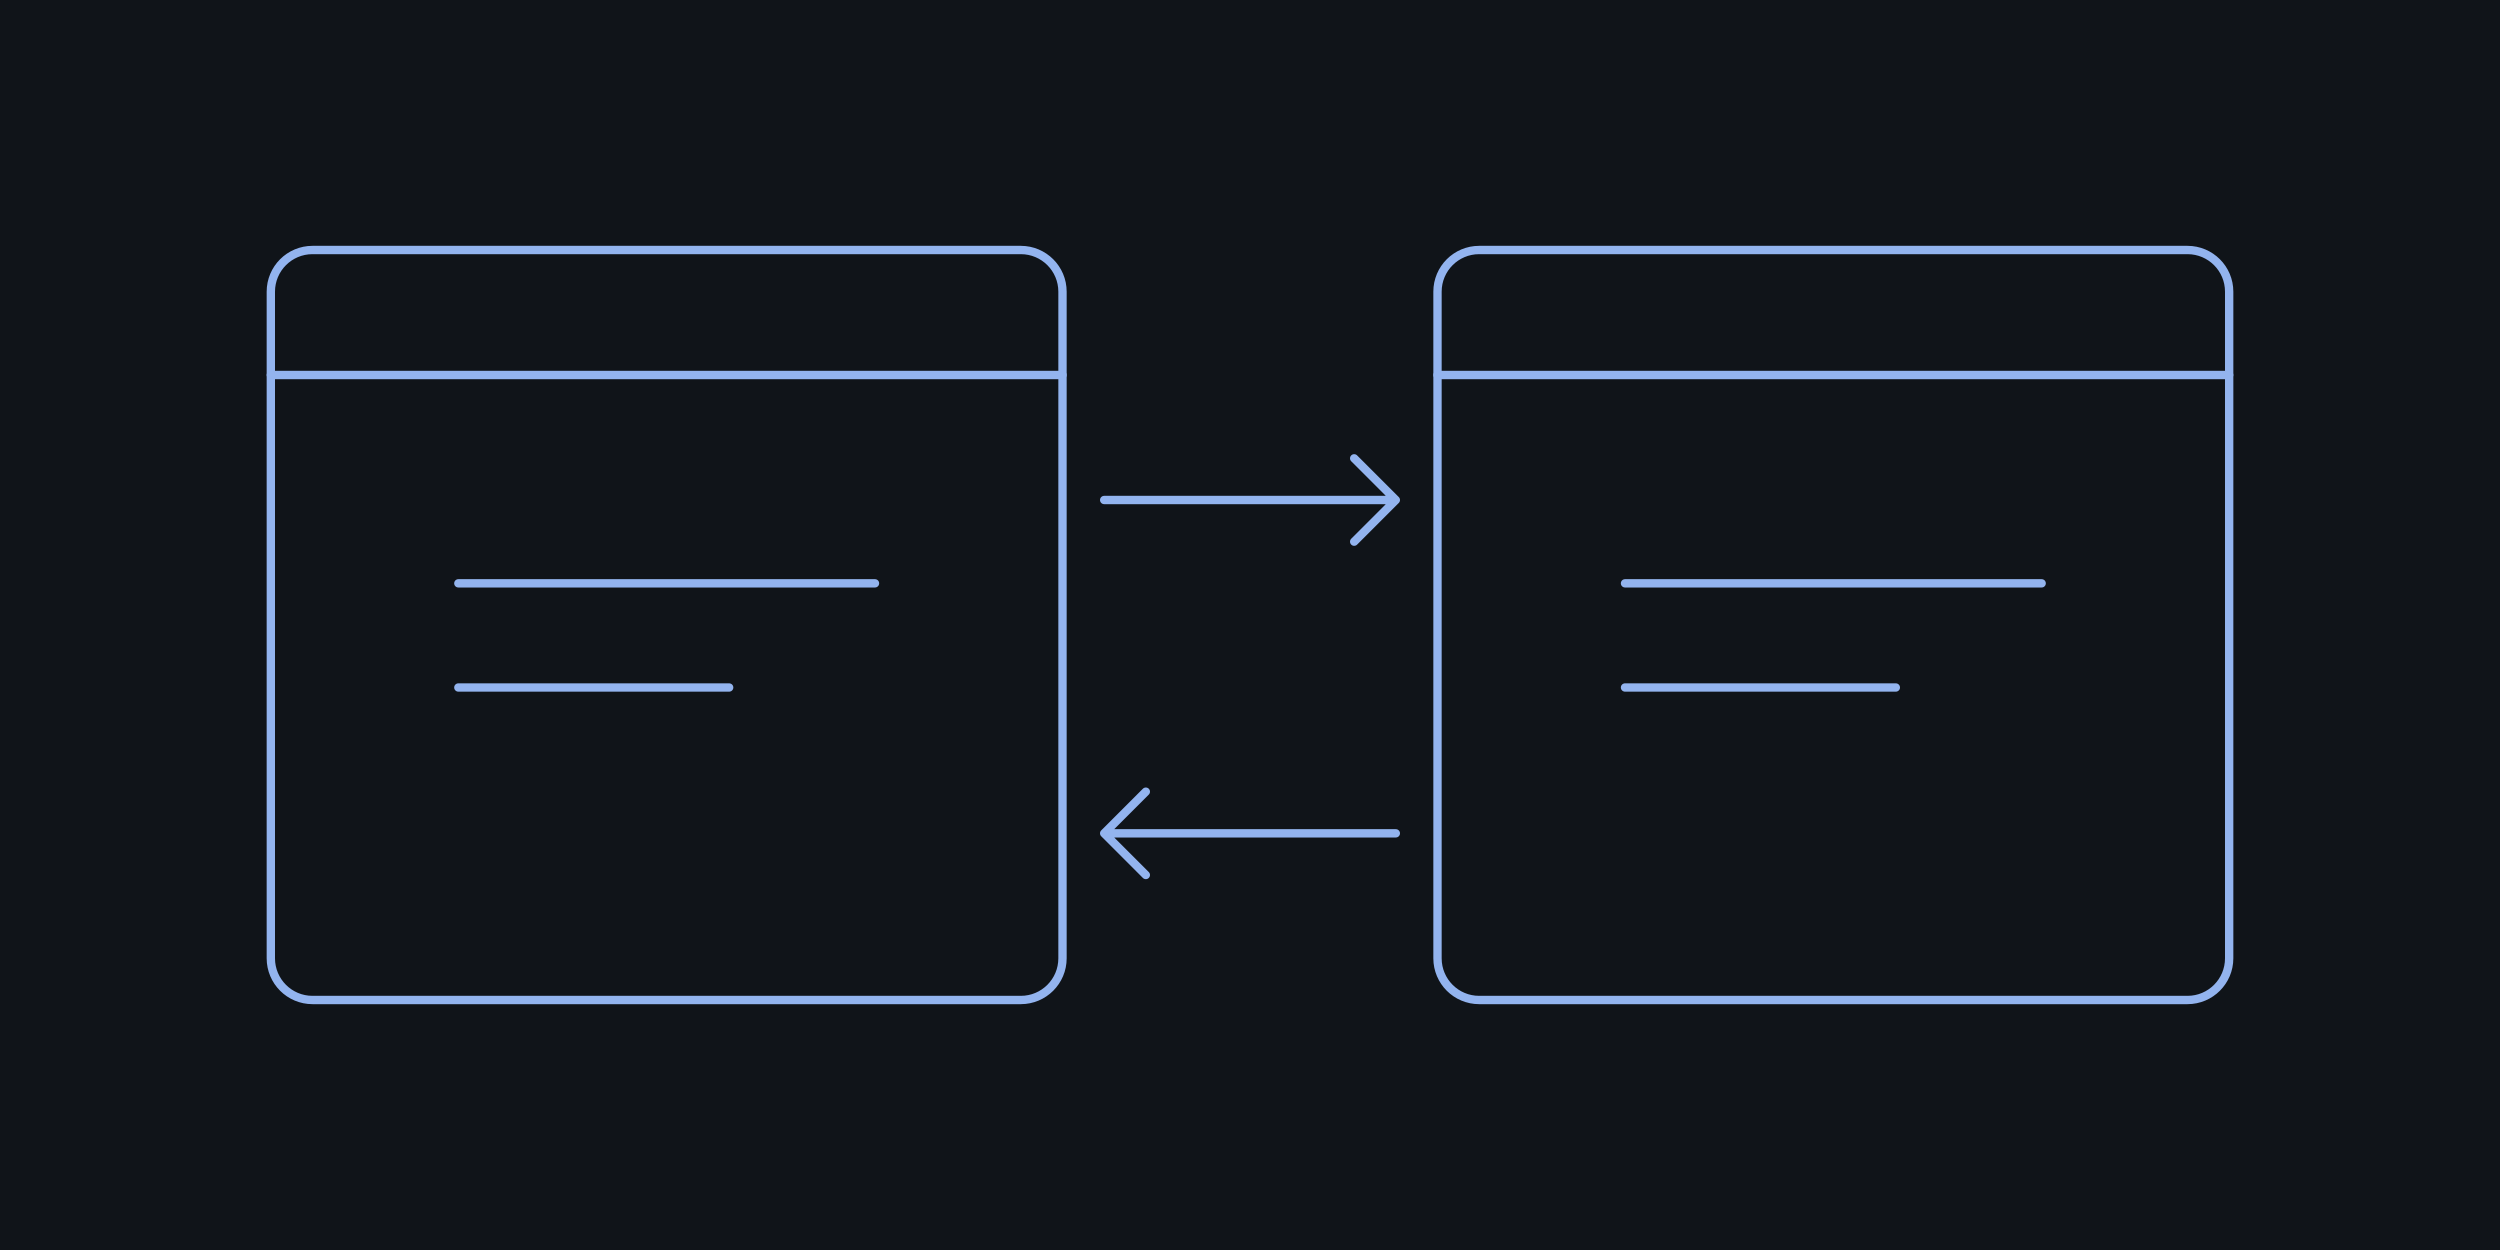
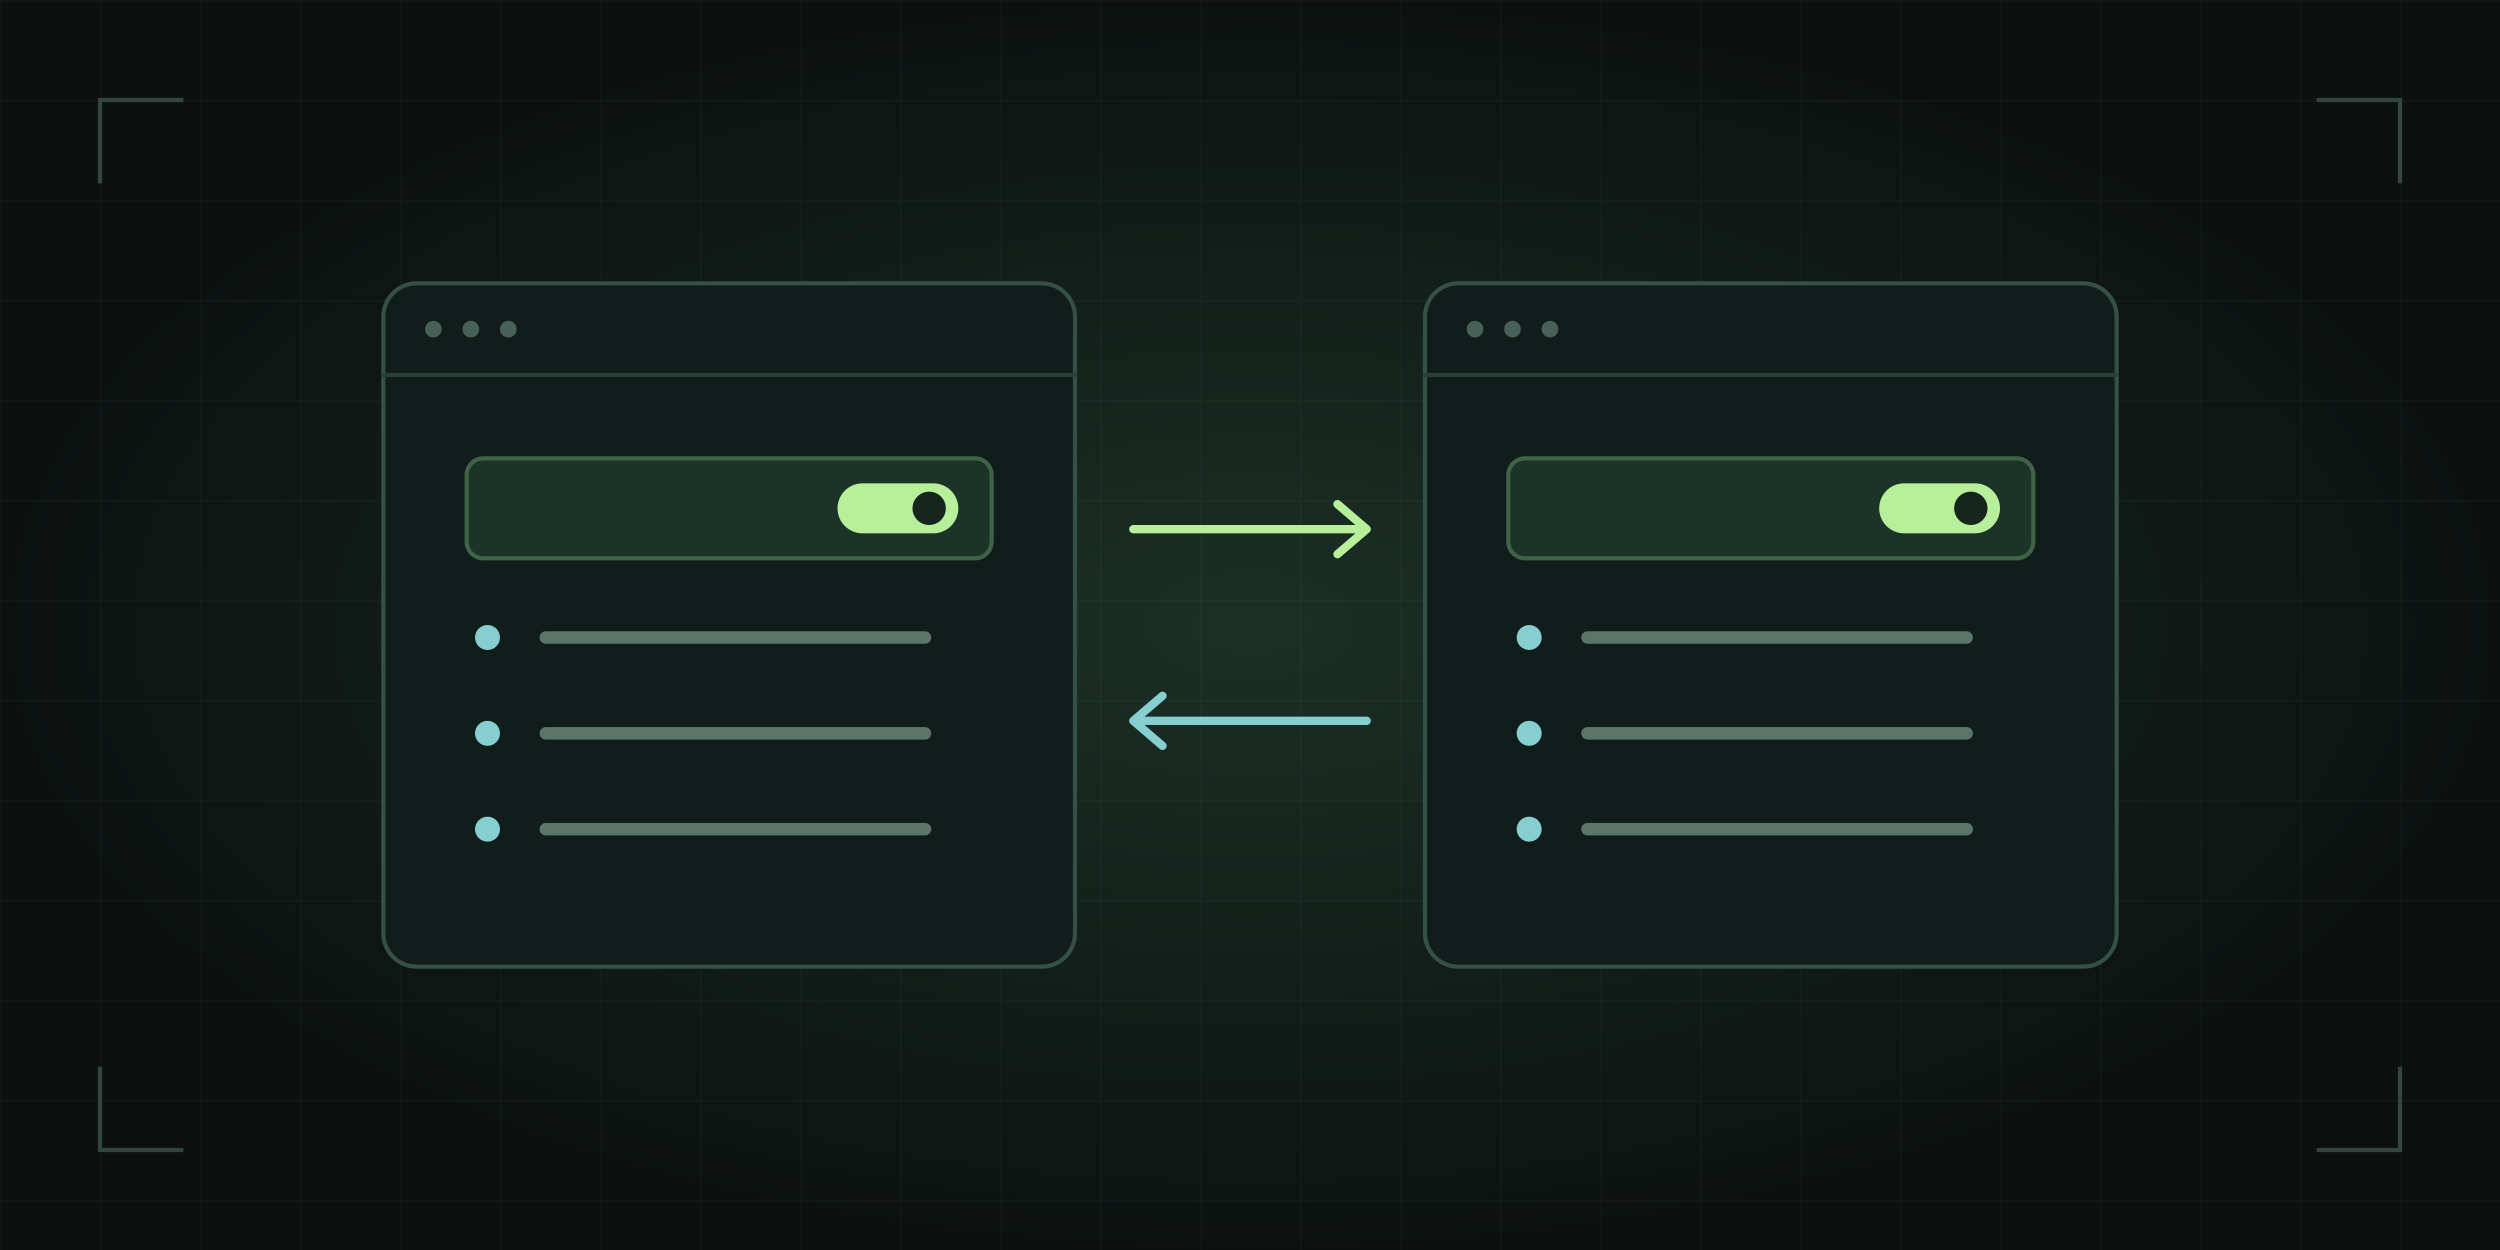
- <svg xmlns="http://www.w3.org/2000/svg" viewBox="0 0 600 300" fill="none">
-   <rect width="600" height="300" fill="#101419" />
-   <g stroke="#93b4ef" stroke-width="2" stroke-linecap="round" stroke-linejoin="round">
-     <rect x="65" y="60" width="190" height="180" rx="10" />
-     <rect x="345" y="60" width="190" height="180" rx="10" />
-     <path d="M65 90h190M345 90h190M110 140h100M110 165h65M390 140h100M390 165h65M265 120h70m-10-10 10 10-10 10M335 200h-70m10-10-10 10 10 10" />
+ <svg xmlns="http://www.w3.org/2000/svg" width="600" height="300" viewBox="0 0 600 300" fill="none">
+   <defs>
+     <radialGradient id="ambient">
+       <stop stop-color="#1b3026" />
+       <stop offset="1" stop-color="#0c1110" />
+     </radialGradient>
+     <linearGradient id="glass" x2="1" y2="1">
+       <stop stop-color="#223c31" />
+       <stop offset="1" stop-color="#111d1a" />
+     </linearGradient>
+     <pattern id="grid" width="24" height="24" patternUnits="userSpaceOnUse">
+       <path d="M24 0H0V24" stroke="#a0bcae" stroke-opacity=".035" />
+     </pattern>
+   </defs>
+   <rect width="600" height="300" fill="#0c1110" />
+   <rect width="600" height="300" fill="url(#ambient)" />
+   <rect width="600" height="300" fill="url(#grid)" />
+   <path d="M24 44V24H44M556 24H576V44M24 256V276H44M556 276H576V256" stroke="#31463c" />
+   <g stroke-linecap="round" stroke-linejoin="round">
+     <rect x="92" y="68" width="166" height="164" rx="8" fill="#111d1a" stroke="#345047" />
+     <path d="M92 90h166" stroke="#294039" stroke-width="1" />
+     <circle cx="104" cy="79" r="2" fill="#476158" stroke="none" />
+     <circle cx="113" cy="79" r="2" fill="#476158" stroke="none" />
+     <circle cx="122" cy="79" r="2" fill="#476158" stroke="none" />
+     <rect x="112" y="110" width="126" height="24" rx="4" fill="#1c3328" stroke="#406348" />
+     <circle cx="117" cy="153" r="3" fill="#87ced1" stroke="none" />
+     <path d="M131 153h91" stroke="#5b756b" stroke-width="3" />
+     <circle cx="117" cy="176" r="3" fill="#87ced1" stroke="none" />
+     <path d="M131 176h91" stroke="#5b756b" stroke-width="3" />
+     <circle cx="117" cy="199" r="3" fill="#87ced1" stroke="none" />
+     <path d="M131 199h91" stroke="#5b756b" stroke-width="3" />
+     <rect x="201" y="116" width="29" height="12" rx="6" fill="#b7ef9b" stroke="none" />
+     <circle cx="223" cy="122" r="4" fill="#17261c" stroke="none" />
+     <rect x="342" y="68" width="166" height="164" rx="8" fill="#111d1a" stroke="#345047" />
+     <path d="M342 90h166" stroke="#294039" stroke-width="1" />
+     <circle cx="354" cy="79" r="2" fill="#476158" stroke="none" />
+     <circle cx="363" cy="79" r="2" fill="#476158" stroke="none" />
+     <circle cx="372" cy="79" r="2" fill="#476158" stroke="none" />
+     <rect x="362" y="110" width="126" height="24" rx="4" fill="#1c3328" stroke="#406348" />
+     <circle cx="367" cy="153" r="3" fill="#87ced1" stroke="none" />
+     <path d="M381 153h91" stroke="#5b756b" stroke-width="3" />
+     <circle cx="367" cy="176" r="3" fill="#87ced1" stroke="none" />
+     <path d="M381 176h91" stroke="#5b756b" stroke-width="3" />
+     <circle cx="367" cy="199" r="3" fill="#87ced1" stroke="none" />
+     <path d="M381 199h91" stroke="#5b756b" stroke-width="3" />
+     <rect x="451" y="116" width="29" height="12" rx="6" fill="#b7ef9b" stroke="none" />
+     <circle cx="473" cy="122" r="4" fill="#17261c" stroke="none" />
+     <path d="M272 127h56m-7-6 7 6-7 6" stroke="#b7ef9b" stroke-width="2" />
+     <path d="M328 173h-56m7-6-7 6 7 6" stroke="#87ced1" stroke-width="2" />
  </g>
</svg>
